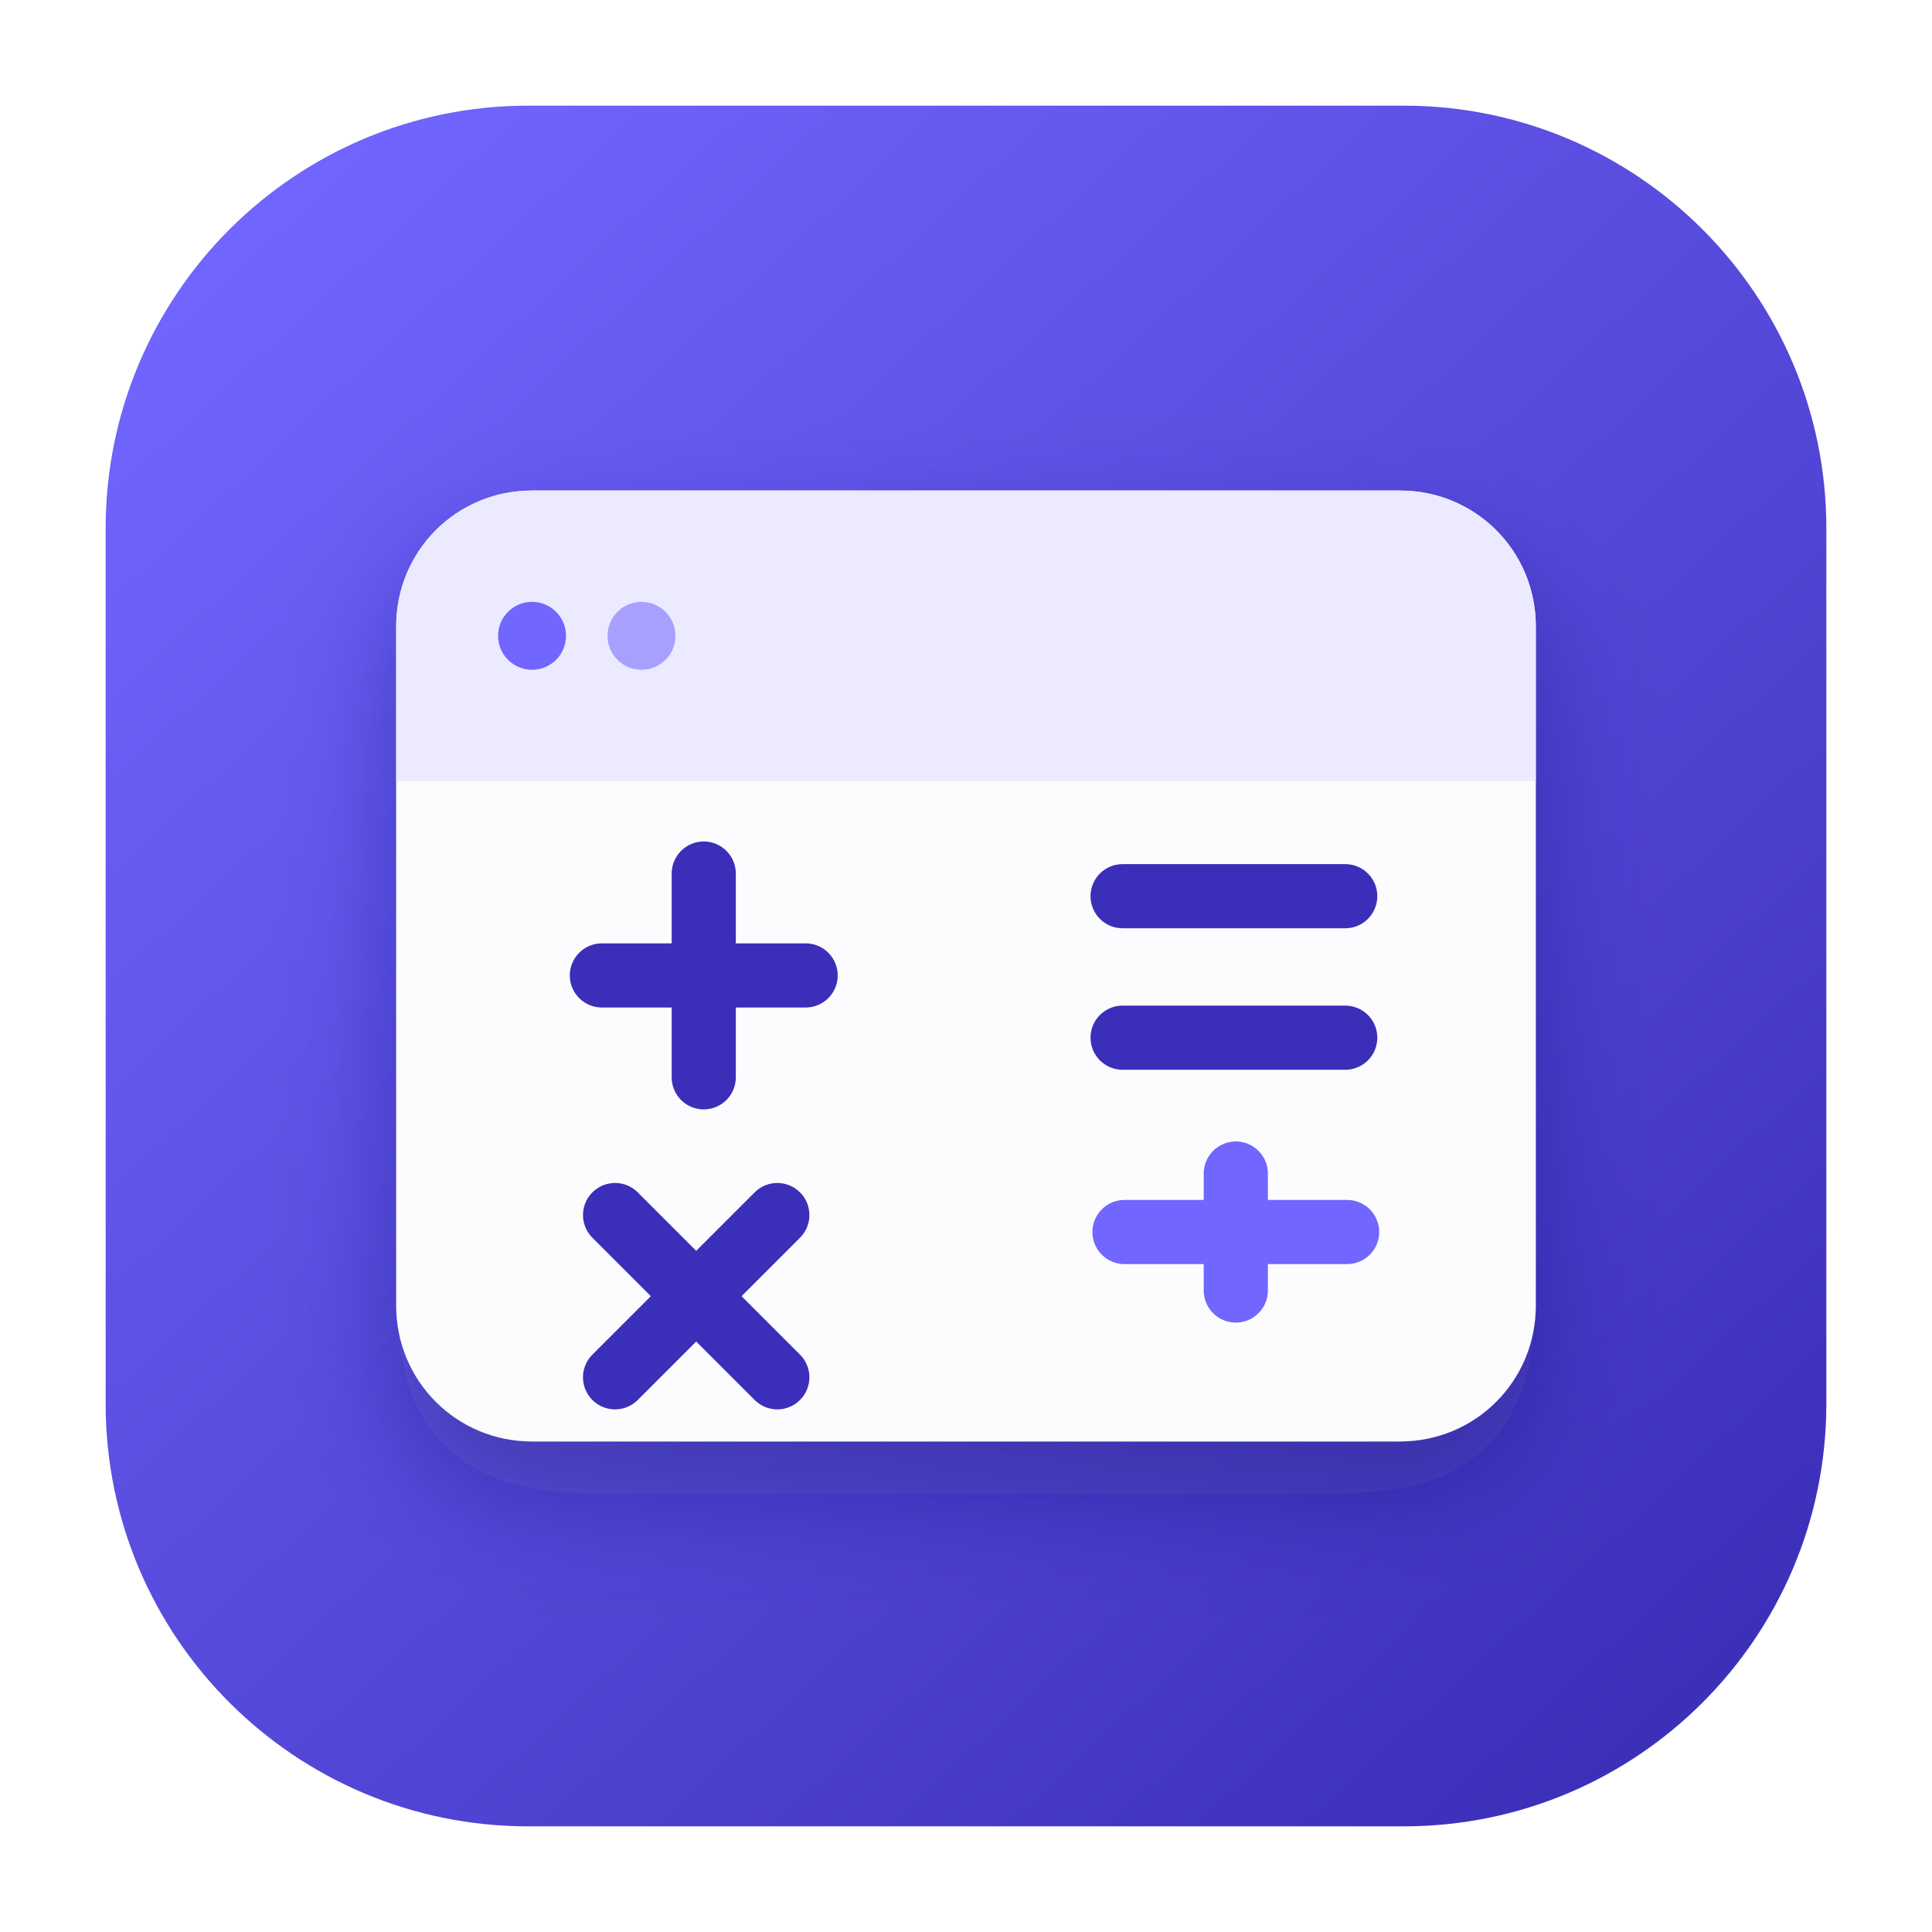
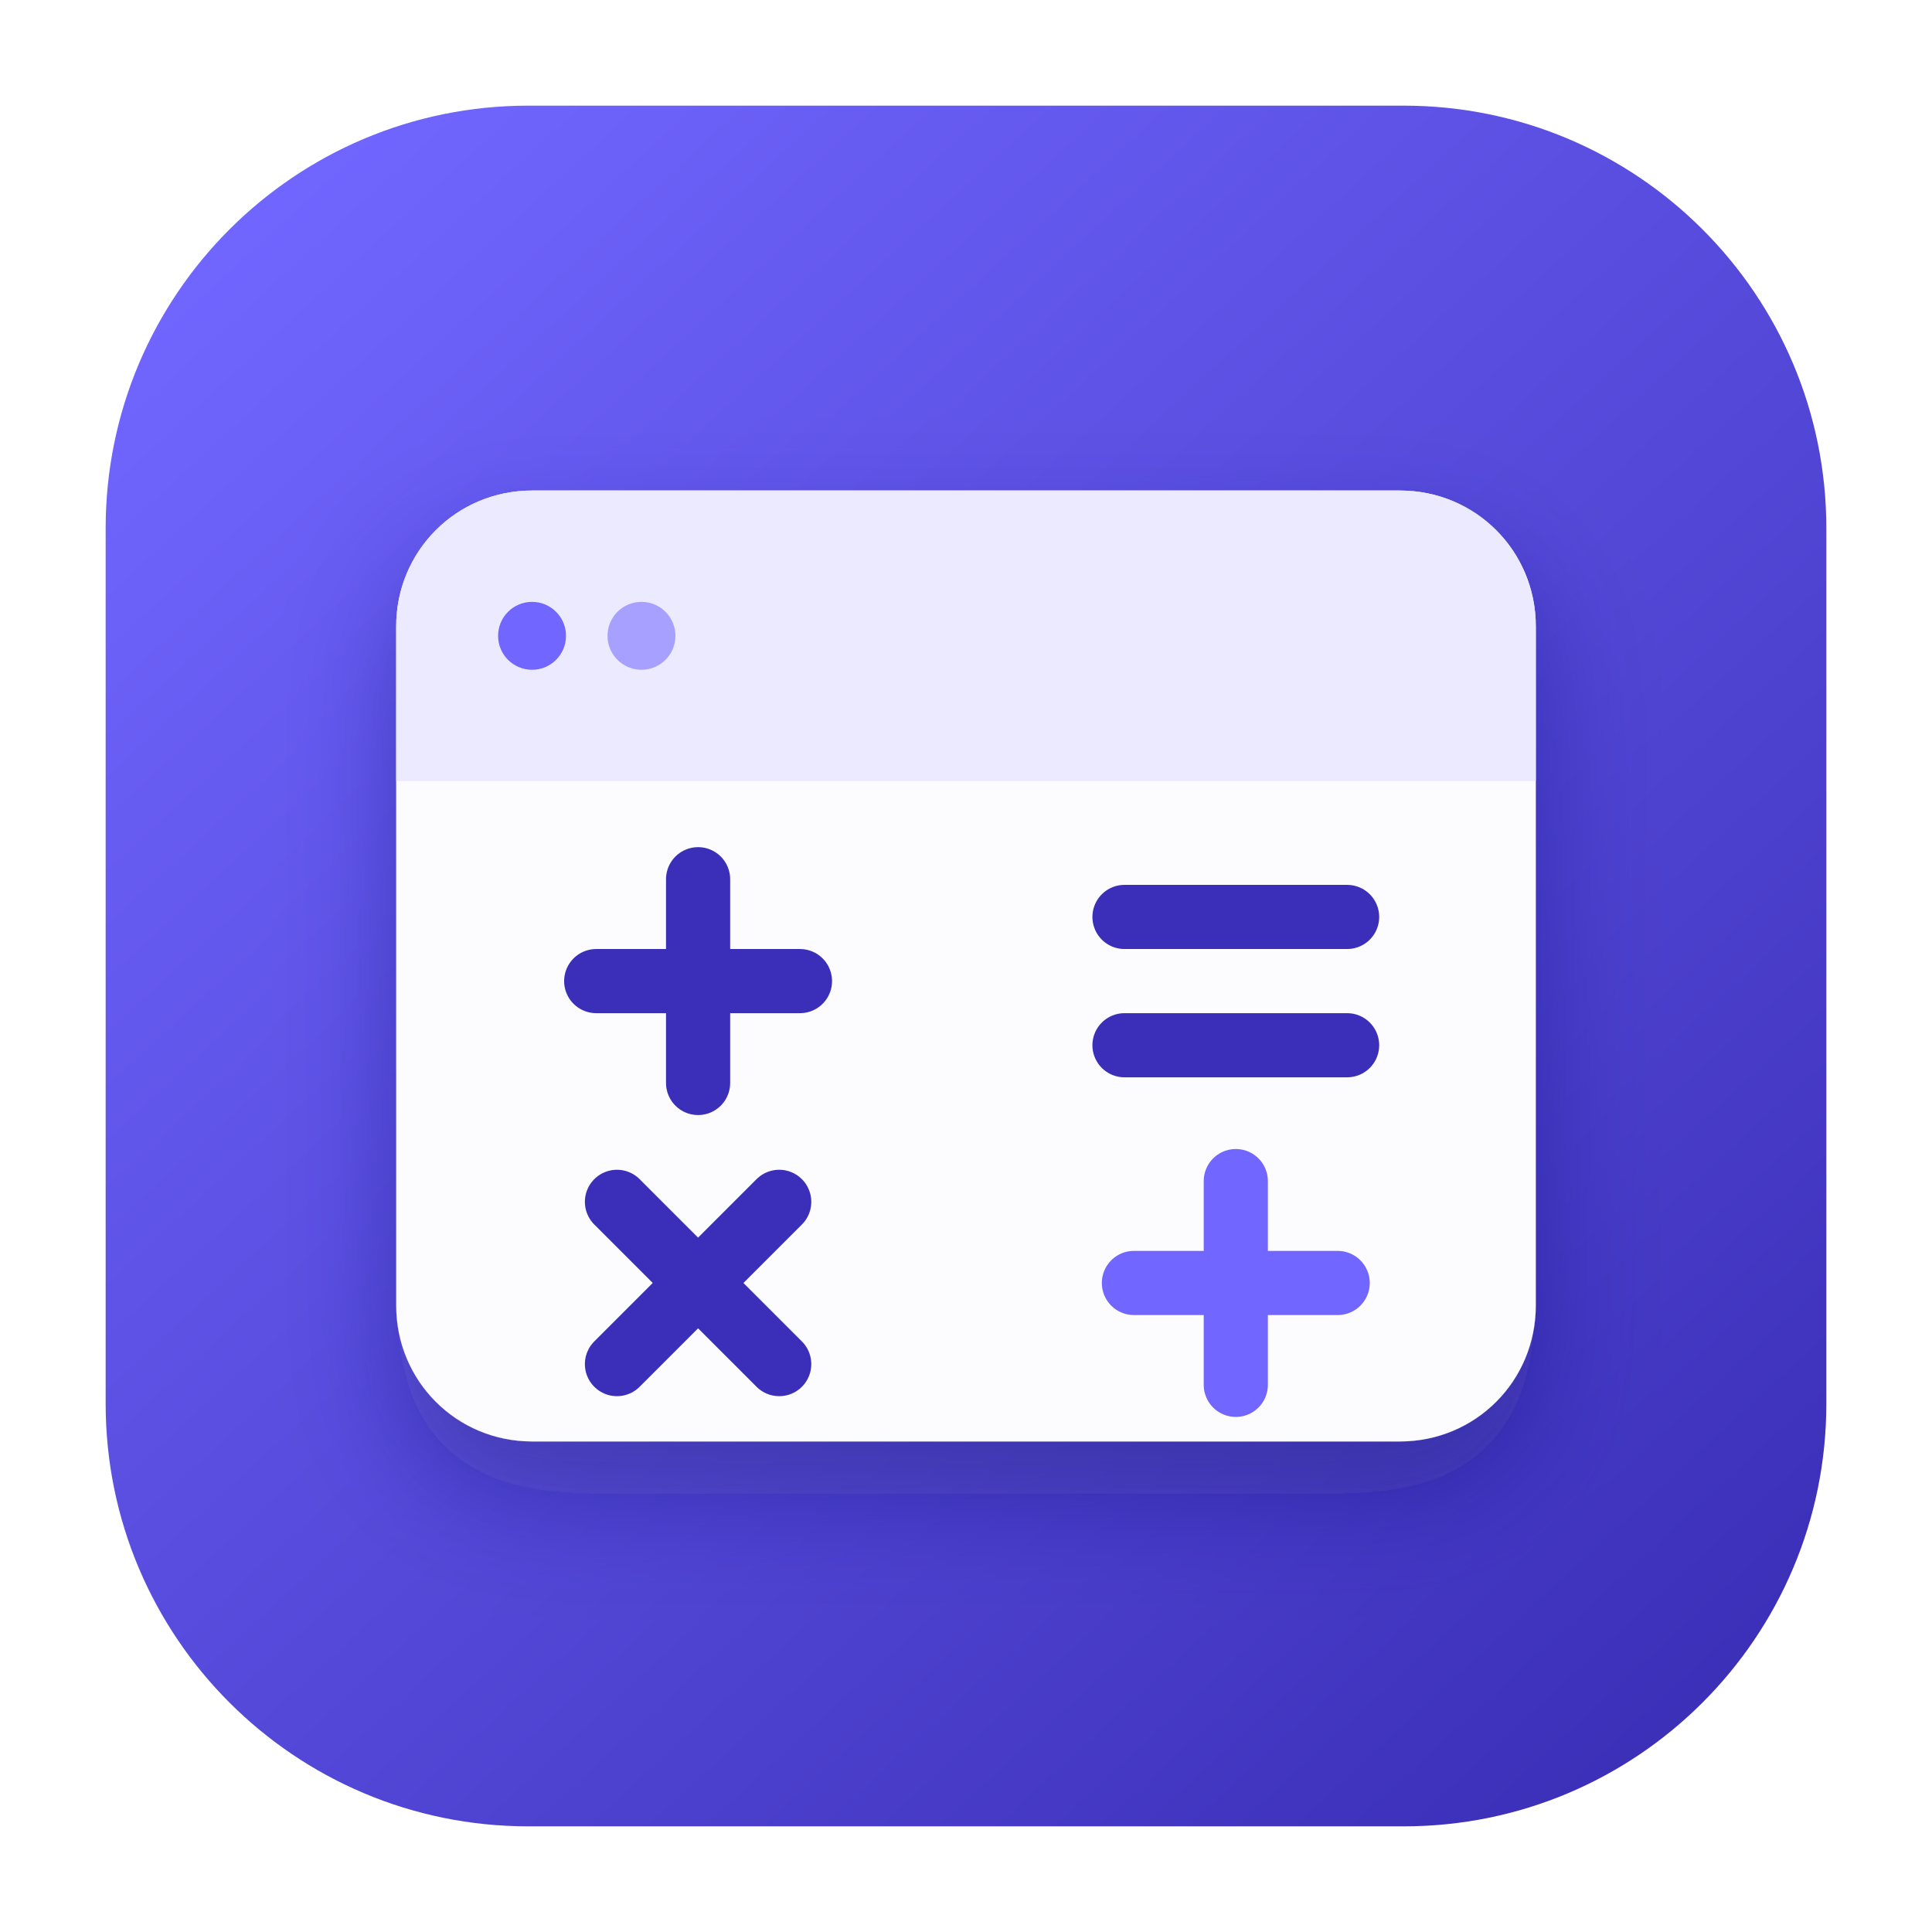
<svg xmlns="http://www.w3.org/2000/svg" viewBox="0 0 1024 1024" role="img" aria-label="QuickCalc app icon">
  <defs>
    <linearGradient id="background" x1="128" y1="96" x2="896" y2="928" gradientUnits="userSpaceOnUse">
      <stop stop-color="#7166FF" />
      <stop offset="1" stop-color="#3B2FB8" />
    </linearGradient>
    <filter id="shadow" x="-20%" y="-20%" width="140%" height="140%">
      <feDropShadow dx="0" dy="28" stdDeviation="30" flood-color="#1C166A" flood-opacity="0.35" />
    </filter>
  </defs>
  <rect x="56" y="56" width="912" height="912" rx="224" fill="url(#background)" />
  <g filter="url(#shadow)">
    <path d="M282 260h460c40 0 72 32 72 72v360c0 40-32 72-72 72H282c-40 0-72-32-72-72V332c0-40 32-72 72-72Z" fill="#FCFCFF" />
    <path d="M282 260h460c40 0 72 32 72 72v82H210v-82c0-40 32-72 72-72Z" fill="#ECEAFF" />
    <circle cx="282" cy="337" r="18" fill="#7166FF" />
    <circle cx="340" cy="337" r="18" fill="#A7A0FF" />
-     <path d="M319 517h108M373 463v108M595 475h118M595 550h118M326 644l86 86M412 644l-86 86" fill="none" stroke="#3B2FB8" stroke-width="34" stroke-linecap="round" />
-     <path d="M596 653h118M655 622v62" fill="none" stroke="#7166FF" stroke-width="34" stroke-linecap="round" />
+     <g fill="none" stroke="#3B2FB8" stroke-width="34" stroke-linecap="round">
+       <path d="M316 520h108M370 466v108" />
+       <path d="M596 486h118M596 554h118" />
+       <path d="M327 637l86 86M413 637l-86 86" />
+     </g>
+     <g fill="none" stroke="#7166FF" stroke-width="34" stroke-linecap="round">
+       <path d="M601 680h108M655 626v108" />
+     </g>
  </g>
</svg>
